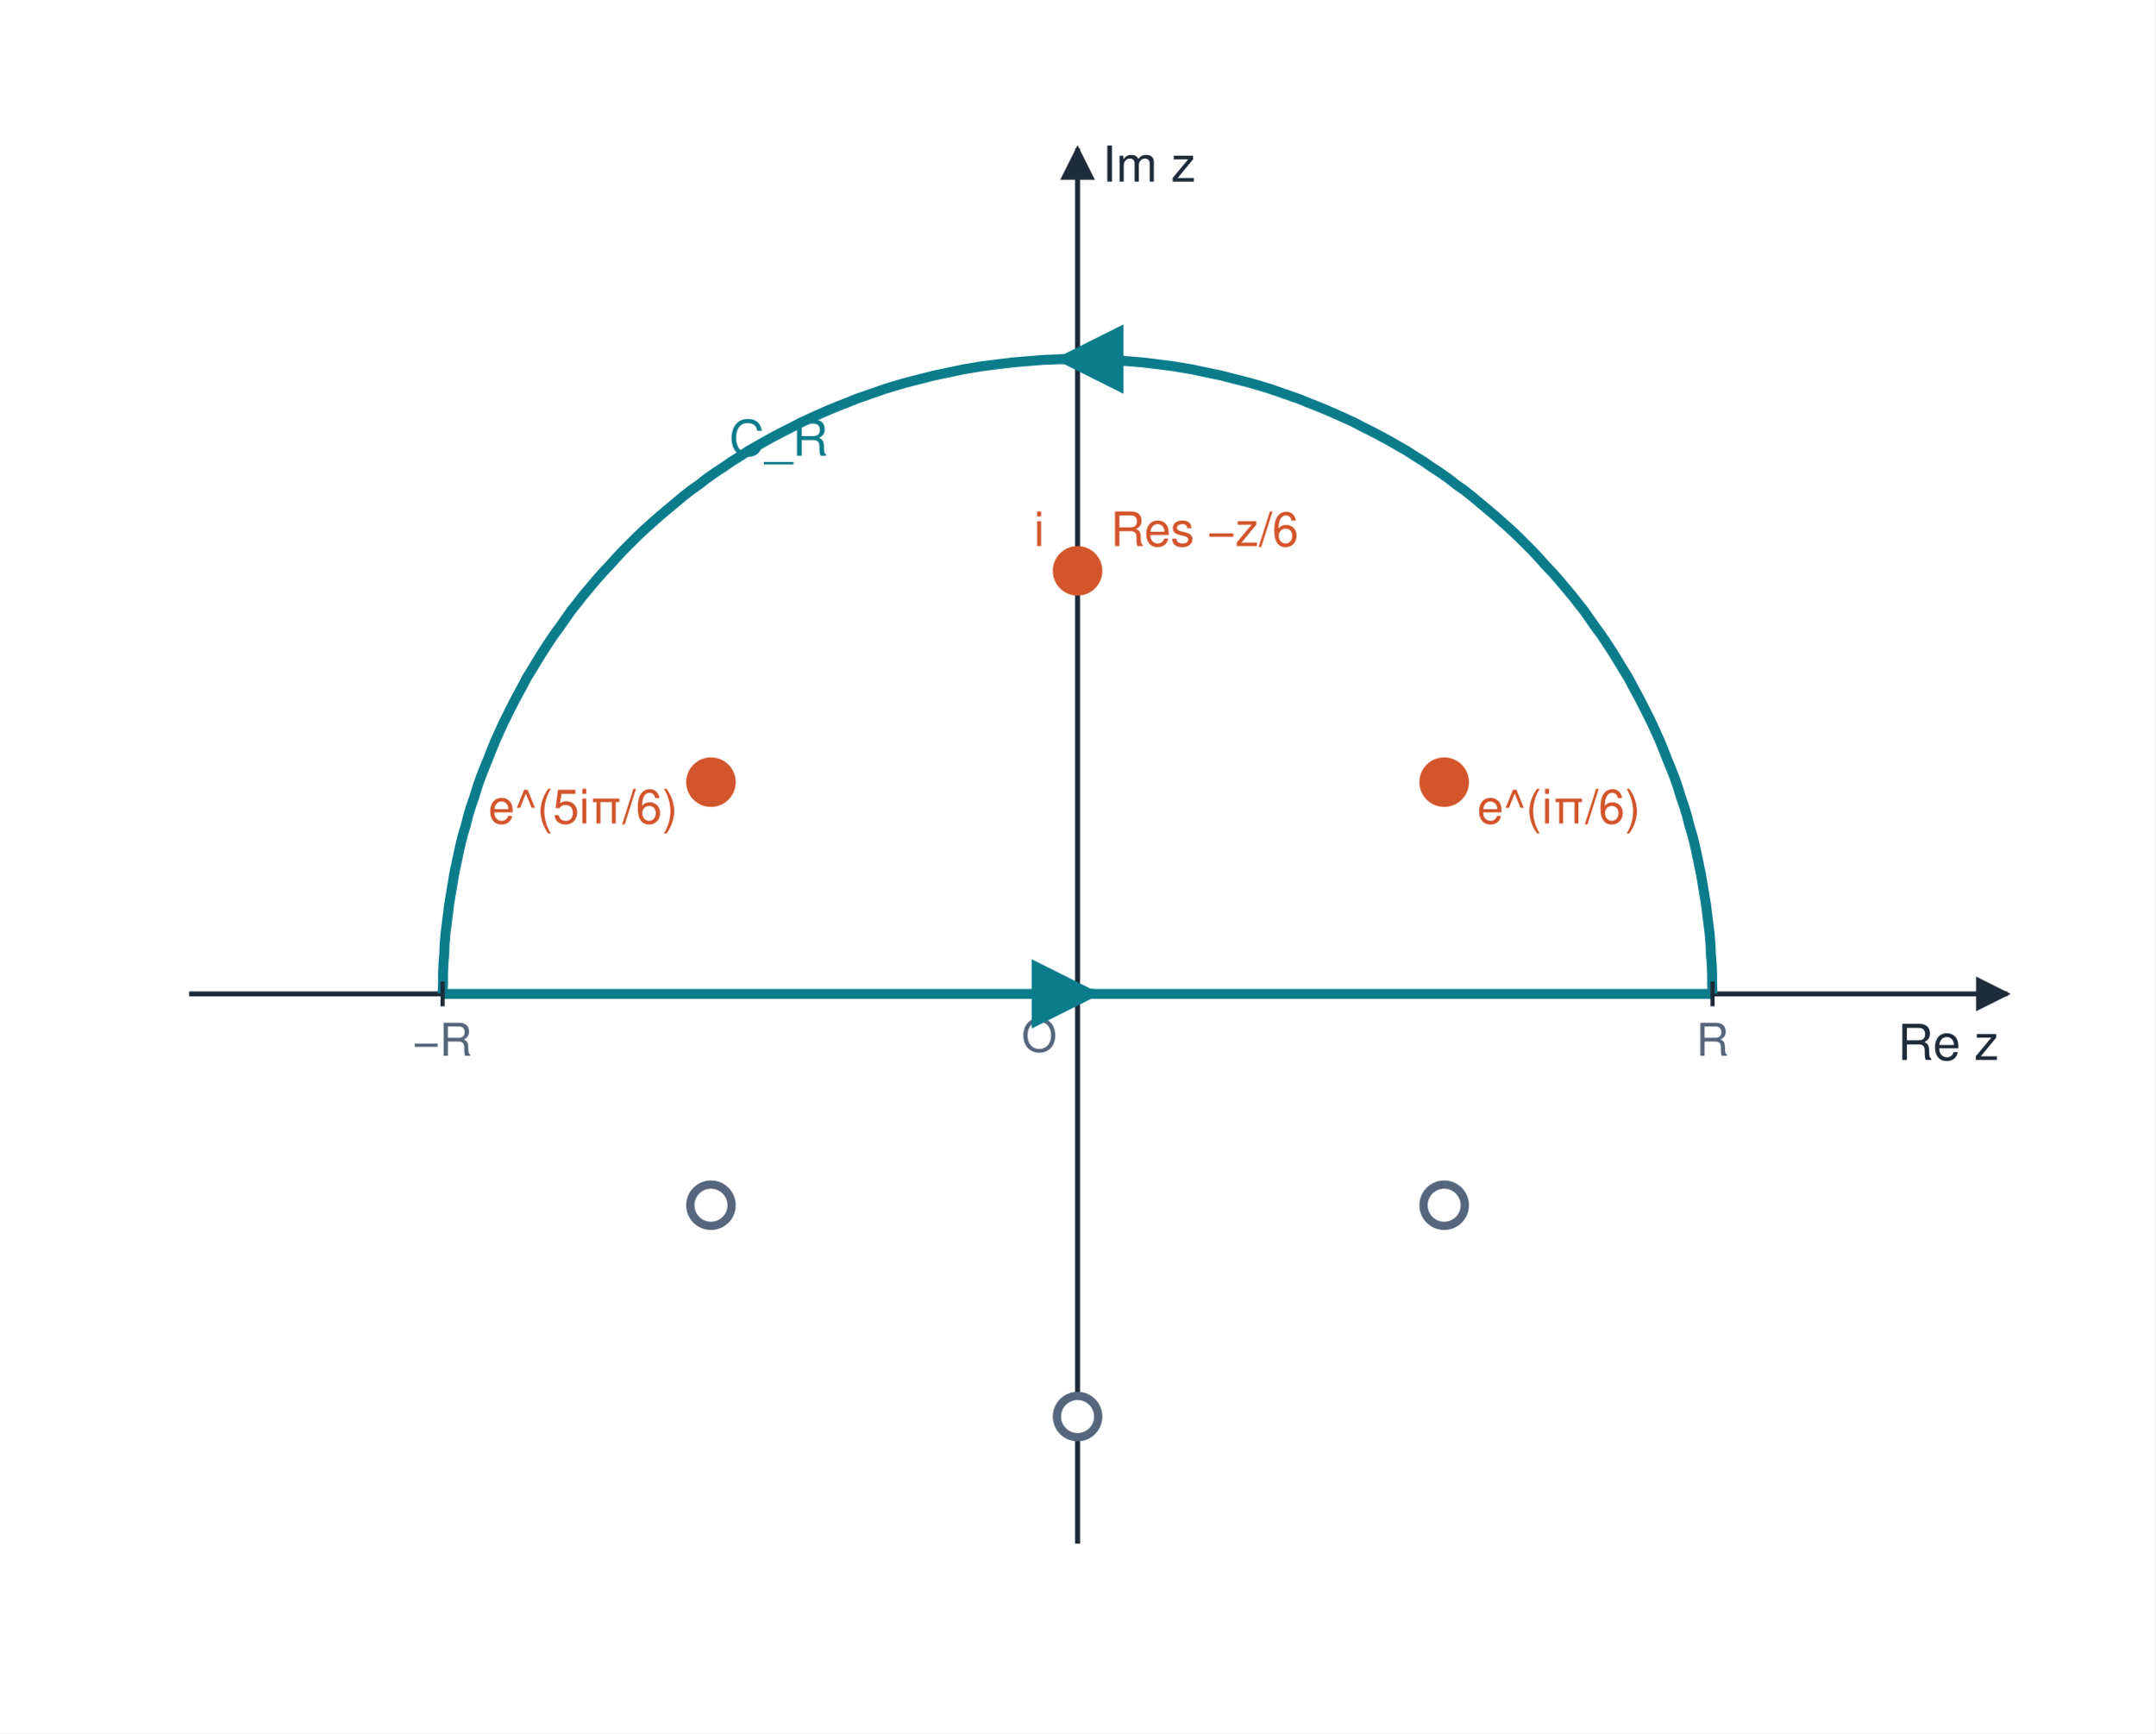
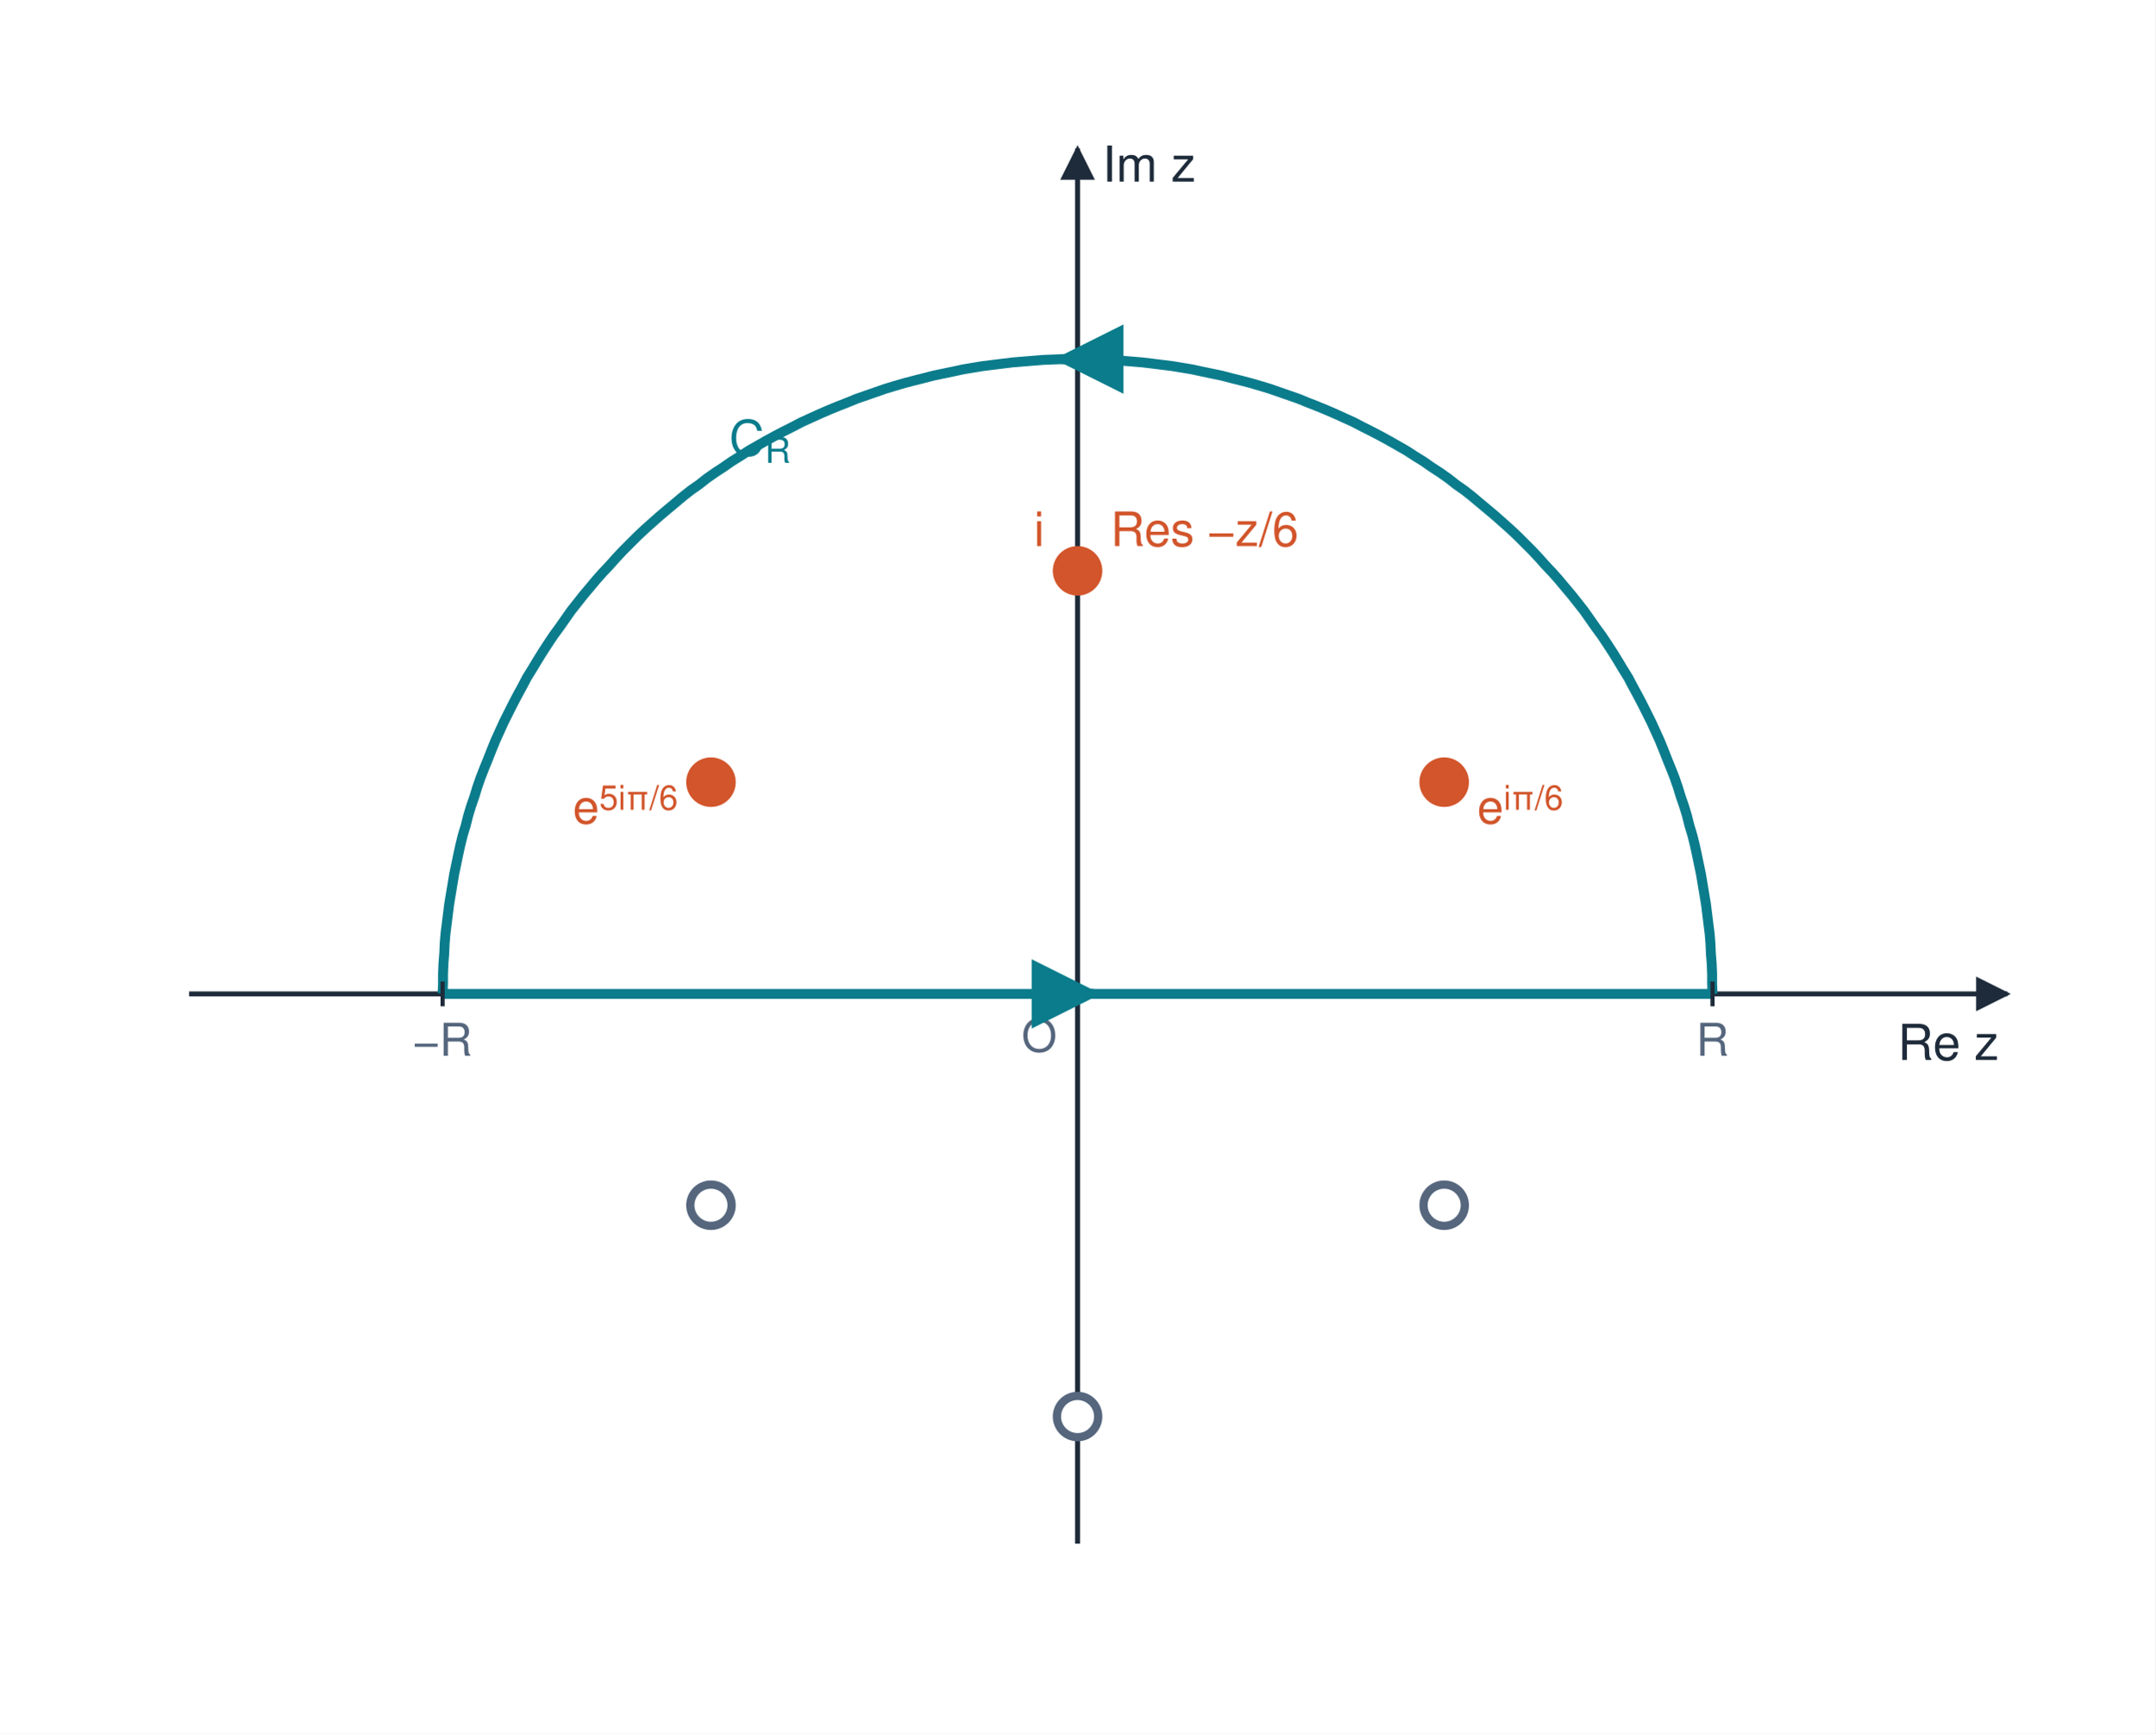
<svg xmlns="http://www.w3.org/2000/svg" viewBox="0 0 522 420" width="522" height="420" font-family="Helvetica, Arial, sans-serif">
  <rect width="522" height="420" fill="#fff" />
  <defs>
    <marker id="ar" viewBox="0 0 10 10" refX="9" refY="5" markerWidth="7" markerHeight="7" orient="auto-start-reverse">
      <path d="M0,0 L10,5 L0,10 z" fill="#1E2B3A" />
    </marker>
    <marker id="arc" viewBox="0 0 10 10" refX="9" refY="5" markerWidth="7" markerHeight="7" orient="auto-start-reverse">
      <path d="M0,0 L10,5 L0,10 z" fill="#0B7C8C" />
    </marker>
    <marker id="arh" viewBox="0 0 10 10" refX="9" refY="5" markerWidth="7" markerHeight="7" orient="auto-start-reverse">
      <path d="M0,0 L10,5 L0,10 z" fill="#D2552B" />
    </marker>
  </defs>
  <line x1="45.8" y1="240.8" x2="486.2" y2="240.8" stroke="#1E2B3A" stroke-width="1.2" marker-end="url(#ar)" />
  <text x="484.2" y="256.8" font-size="12" fill="#1E2B3A" text-anchor="end">Re z</text>
  <line x1="261.0" y1="374.0" x2="261.0" y2="36.0" stroke="#1E2B3A" stroke-width="1.2" marker-end="url(#ar)" />
  <text x="267.0" y="44.0" font-size="12" fill="#1E2B3A" text-anchor="start">Im z</text>
  <text x="256.0" y="254.8" font-size="11" fill="#55667D" text-anchor="end">O</text>
  <path d="M414.8,240.8 L414.7,238.3 L414.7,235.9 L414.6,233.5 L414.4,231.0 L414.3,228.6 L414.1,226.2 L413.8,223.8 L413.5,221.4 L413.2,219.0 L412.8,216.6 L412.4,214.2 L412.0,211.8 L411.5,209.4 L411.0,207.0 L410.5,204.7 L409.9,202.3 L409.2,200.0 L408.6,197.6 L407.9,195.3 L407.1,193.0 L406.4,190.7 L405.6,188.4 L404.7,186.1 L403.8,183.9 L402.9,181.6 L402.0,179.4 L401.0,177.2 L400.0,175.0 L398.9,172.8 L397.8,170.6 L396.7,168.5 L395.5,166.3 L394.4,164.2 L393.1,162.1 L391.9,160.1 L390.6,158.0 L389.3,156.0 L387.9,153.9 L386.5,152.0 L385.1,150.0 L383.7,148.0 L382.2,146.1 L380.7,144.2 L379.1,142.3 L377.6,140.5 L376.0,138.7 L374.3,136.9 L372.7,135.1 L371.0,133.3 L369.3,131.6 L367.6,129.9 L365.8,128.2 L364.0,126.6 L362.2,125.0 L360.3,123.4 L358.5,121.9 L356.6,120.3 L354.7,118.8 L352.7,117.4 L350.8,115.9 L348.8,114.5 L346.8,113.2 L344.8,111.8 L342.7,110.5 L340.7,109.2 L338.6,108.0 L336.5,106.8 L334.3,105.6 L332.2,104.5 L330.0,103.4 L327.9,102.3 L325.7,101.3 L323.5,100.3 L321.2,99.3 L319.0,98.4 L316.7,97.5 L314.5,96.6 L312.2,95.8 L309.9,95.0 L307.6,94.2 L305.3,93.5 L302.9,92.8 L300.6,92.2 L298.2,91.6 L295.9,91.0 L293.5,90.5 L291.1,90.0 L288.8,89.5 L286.4,89.1 L284.0,88.7 L281.6,88.4 L279.2,88.1 L276.7,87.8 L274.3,87.6 L271.9,87.4 L269.5,87.2 L267.1,87.1 L264.6,87.0 L262.2,87.0 L259.8,87.0 L257.4,87.0 L254.9,87.1 L252.5,87.2 L250.1,87.4 L247.7,87.6 L245.3,87.8 L242.8,88.1 L240.4,88.4 L238.0,88.7 L235.6,89.1 L233.2,89.5 L230.9,90.0 L228.5,90.5 L226.1,91.0 L223.8,91.6 L221.4,92.2 L219.1,92.8 L216.7,93.5 L214.4,94.2 L212.1,95.0 L209.8,95.8 L207.5,96.6 L205.3,97.5 L203.0,98.4 L200.8,99.3 L198.5,100.3 L196.3,101.3 L194.1,102.3 L192.0,103.4 L189.8,104.5 L187.7,105.6 L185.5,106.8 L183.4,108.0 L181.3,109.2 L179.3,110.5 L177.2,111.8 L175.2,113.2 L173.2,114.5 L171.2,115.9 L169.3,117.4 L167.3,118.8 L165.4,120.3 L163.5,121.9 L161.7,123.4 L159.8,125.0 L158.0,126.6 L156.2,128.2 L154.4,129.9 L152.7,131.6 L151.0,133.3 L149.3,135.1 L147.7,136.9 L146.0,138.7 L144.4,140.5 L142.9,142.3 L141.3,144.2 L139.8,146.1 L138.3,148.0 L136.9,150.0 L135.5,152.0 L134.1,153.9 L132.7,156.0 L131.4,158.0 L130.1,160.1 L128.9,162.1 L127.6,164.2 L126.5,166.3 L125.3,168.5 L124.2,170.6 L123.1,172.8 L122.0,175.0 L121.0,177.2 L120.0,179.4 L119.1,181.6 L118.2,183.9 L117.3,186.1 L116.4,188.4 L115.6,190.7 L114.9,193.0 L114.1,195.3 L113.4,197.6 L112.8,200.0 L112.1,202.3 L111.5,204.7 L111.0,207.0 L110.5,209.4 L110.0,211.8 L109.6,214.2 L109.2,216.6 L108.8,219.0 L108.5,221.4 L108.2,223.8 L107.9,226.2 L107.7,228.6 L107.6,231.0 L107.4,233.5 L107.3,235.9 L107.3,238.3 L107.2,240.7" fill="none" stroke="#0B7C8C" stroke-width="2.4" stroke-linejoin="round" />
  <path d="M267.0,87.0 L257.0,87.0" fill="none" stroke="#0B7C8C" stroke-width="2.4" stroke-linejoin="round" marker-end="url(#arc)" />
-   <text x="176.6" y="110.4" font-size="12" fill="#0B7C8C" text-anchor="start">C_R</text>
+   <text x="176.6" y="110.4" font-size="12" fill="#0B7C8C" text-anchor="start">C<tspan baseline-shift="sub" font-size="72%">R</tspan>
+   </text>
  <path d="M107.2,240.8 L414.8,240.8" fill="none" stroke="#0B7C8C" stroke-width="2.4" stroke-linejoin="round" />
  <path d="M255.0,240.8 L265.0,240.8" fill="none" stroke="#0B7C8C" stroke-width="2.4" stroke-linejoin="round" marker-end="url(#arc)" />
  <line x1="107.2" y1="237.8" x2="107.2" y2="243.8" stroke="#1E2B3A" stroke-width="1" />
  <text x="107.2" y="255.8" font-size="11" fill="#55667D" text-anchor="middle">−R</text>
  <line x1="414.8" y1="237.8" x2="414.8" y2="243.8" stroke="#1E2B3A" stroke-width="1" />
  <text x="414.8" y="255.8" font-size="11" fill="#55667D" text-anchor="middle">R</text>
  <circle cx="349.8" cy="189.5" r="5" fill="#D2552B" stroke="#D2552B" stroke-width="2" />
  <circle cx="261.0" cy="138.3" r="5" fill="#D2552B" stroke="#D2552B" stroke-width="2" />
  <text x="269.0" y="132.3" font-size="11.5" fill="#D2552B" text-anchor="start">Res −z/6</text>
  <circle cx="172.2" cy="189.5" r="5" fill="#D2552B" stroke="#D2552B" stroke-width="2" />
  <circle cx="172.2" cy="292.0" r="5" fill="#fff" stroke="#55667D" stroke-width="2" />
  <circle cx="261.0" cy="343.2" r="5" fill="#fff" stroke="#55667D" stroke-width="2" />
  <circle cx="349.8" cy="292.0" r="5" fill="#fff" stroke="#55667D" stroke-width="2" />
-   <text x="357.8" y="199.5" font-size="11.5" fill="#D2552B" text-anchor="start">e^(iπ/6)</text>
-   <text x="164.2" y="199.5" font-size="11.5" fill="#D2552B" text-anchor="end">e^(5iπ/6)</text>
+   <text x="357.8" y="199.5" font-size="11.5" fill="#D2552B" text-anchor="start">e<tspan baseline-shift="super" font-size="72%">iπ/6</tspan>
+   </text>
+   <text x="164.2" y="199.5" font-size="11.5" fill="#D2552B" text-anchor="end">e<tspan baseline-shift="super" font-size="72%">5iπ/6</tspan>
+   </text>
  <text x="253.0" y="132.3" font-size="11.5" fill="#D2552B" text-anchor="end">i</text>
</svg>
